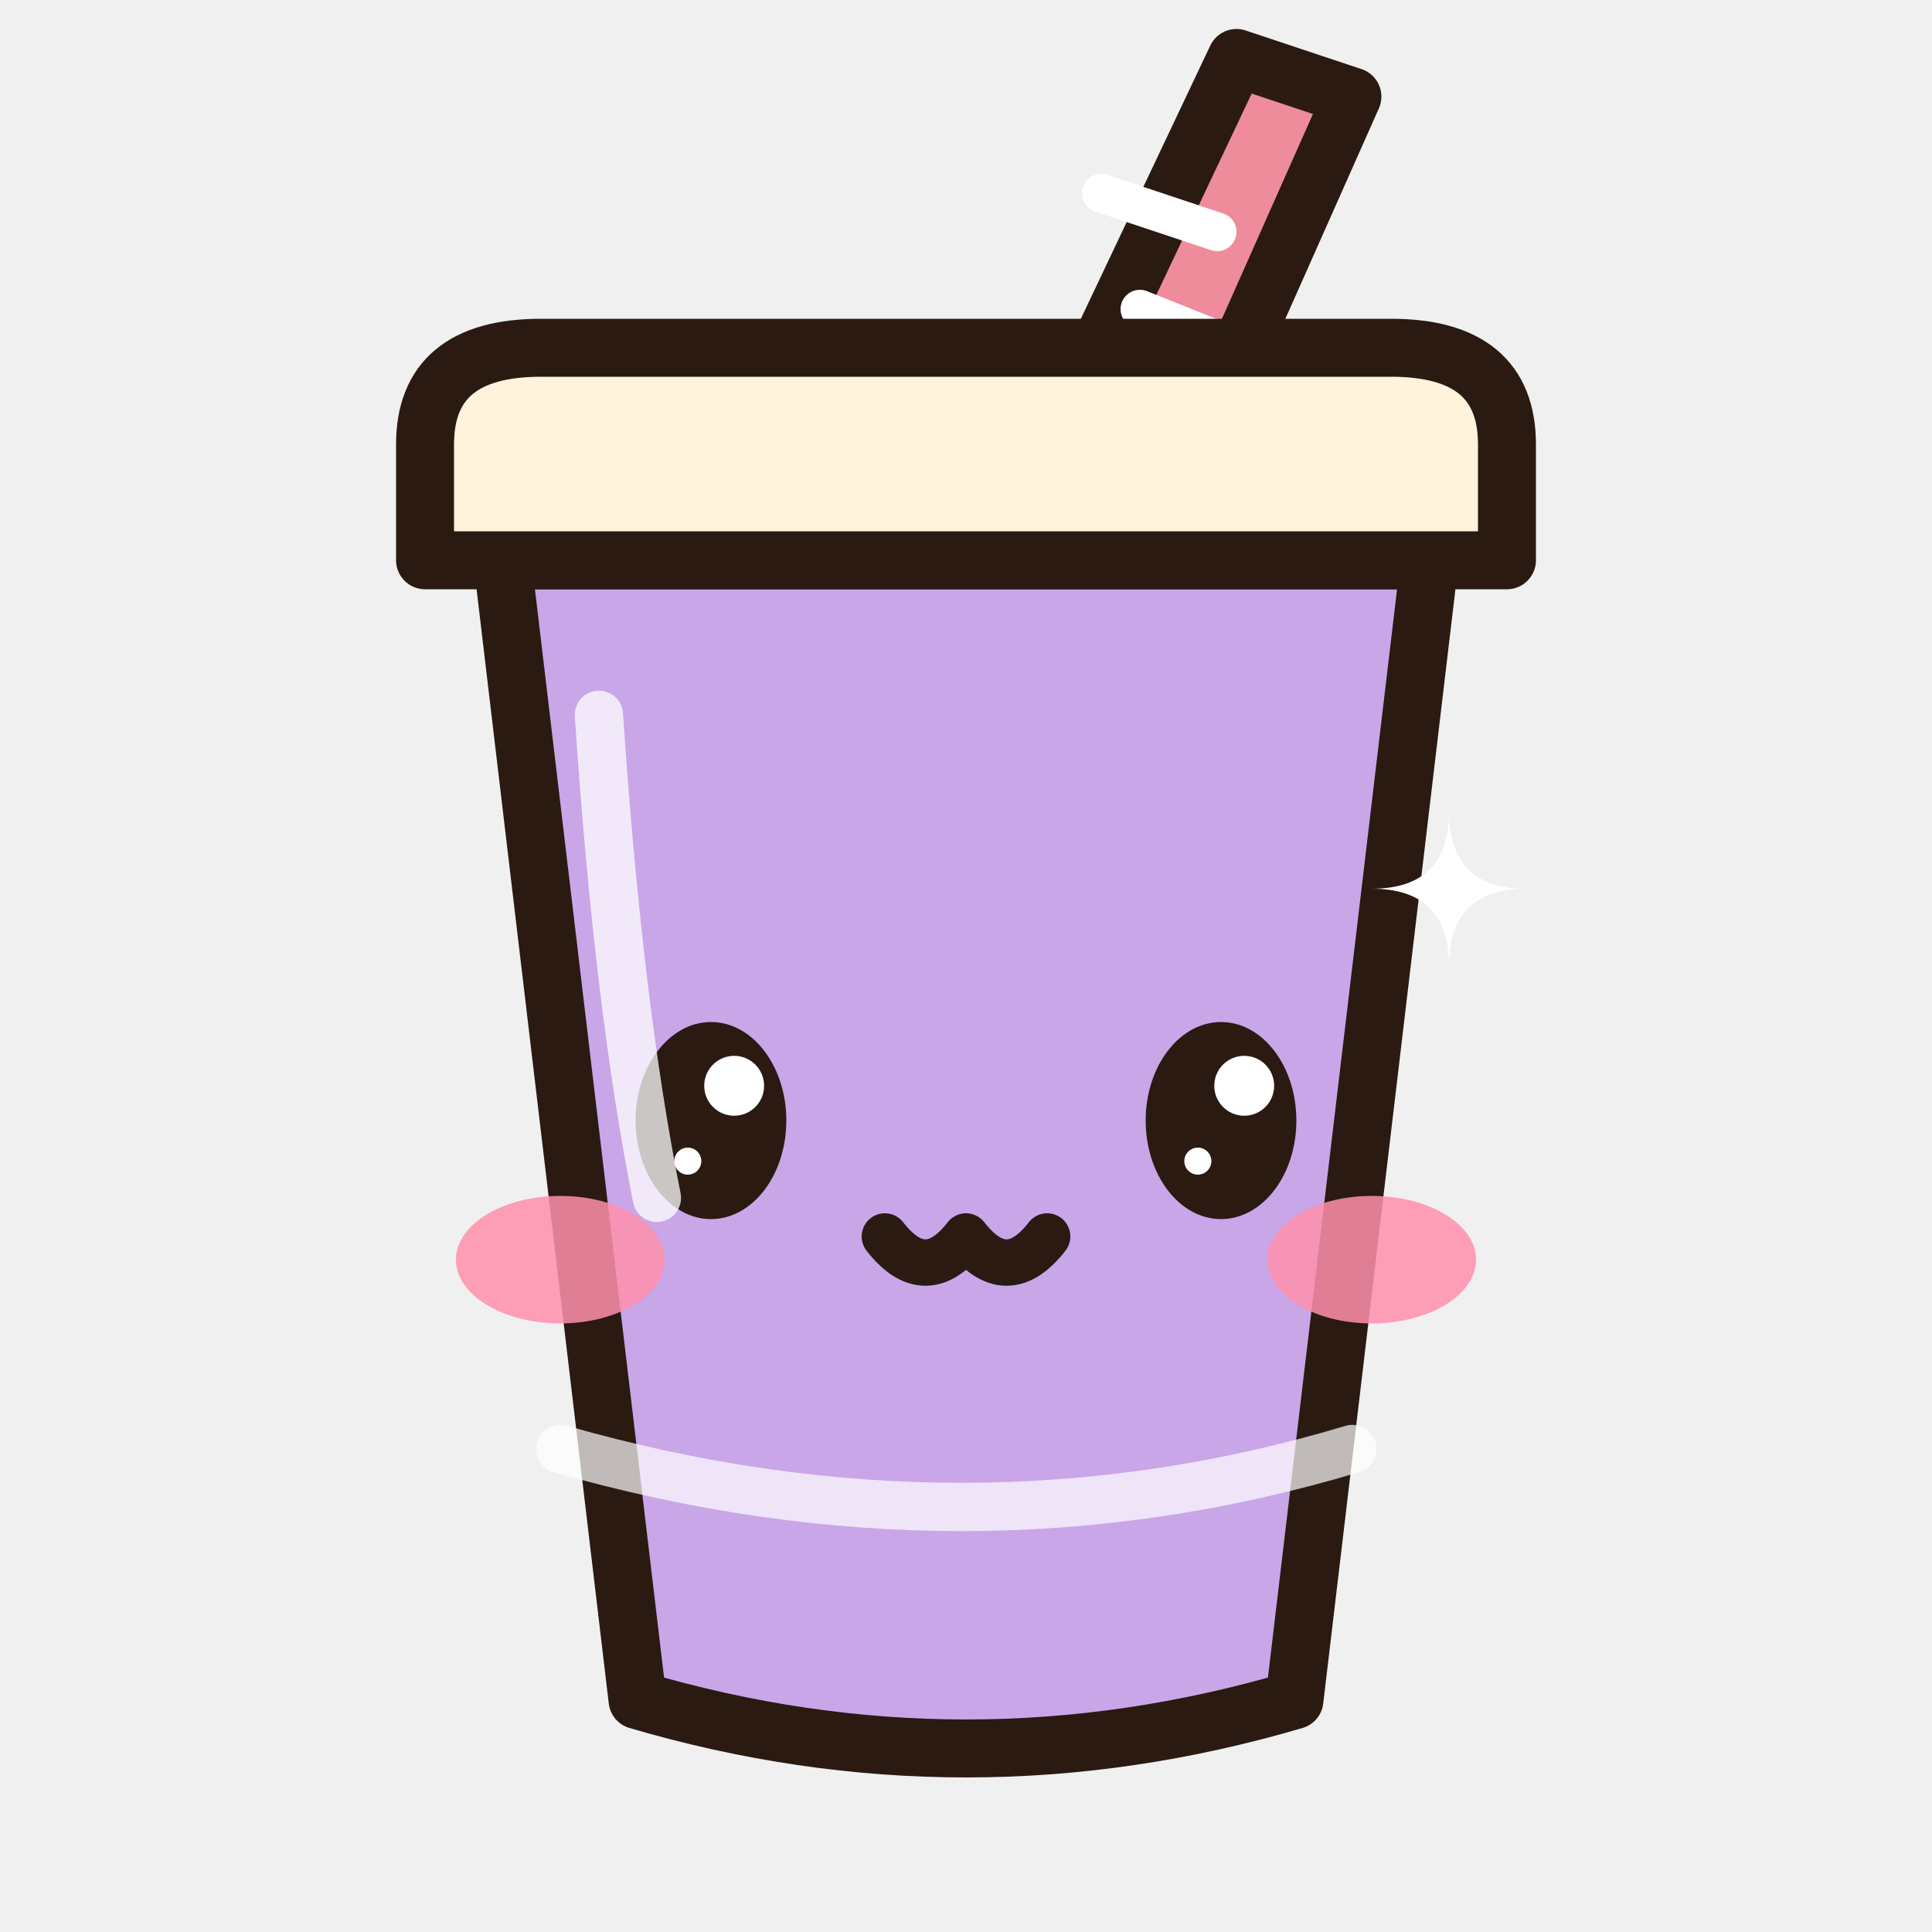
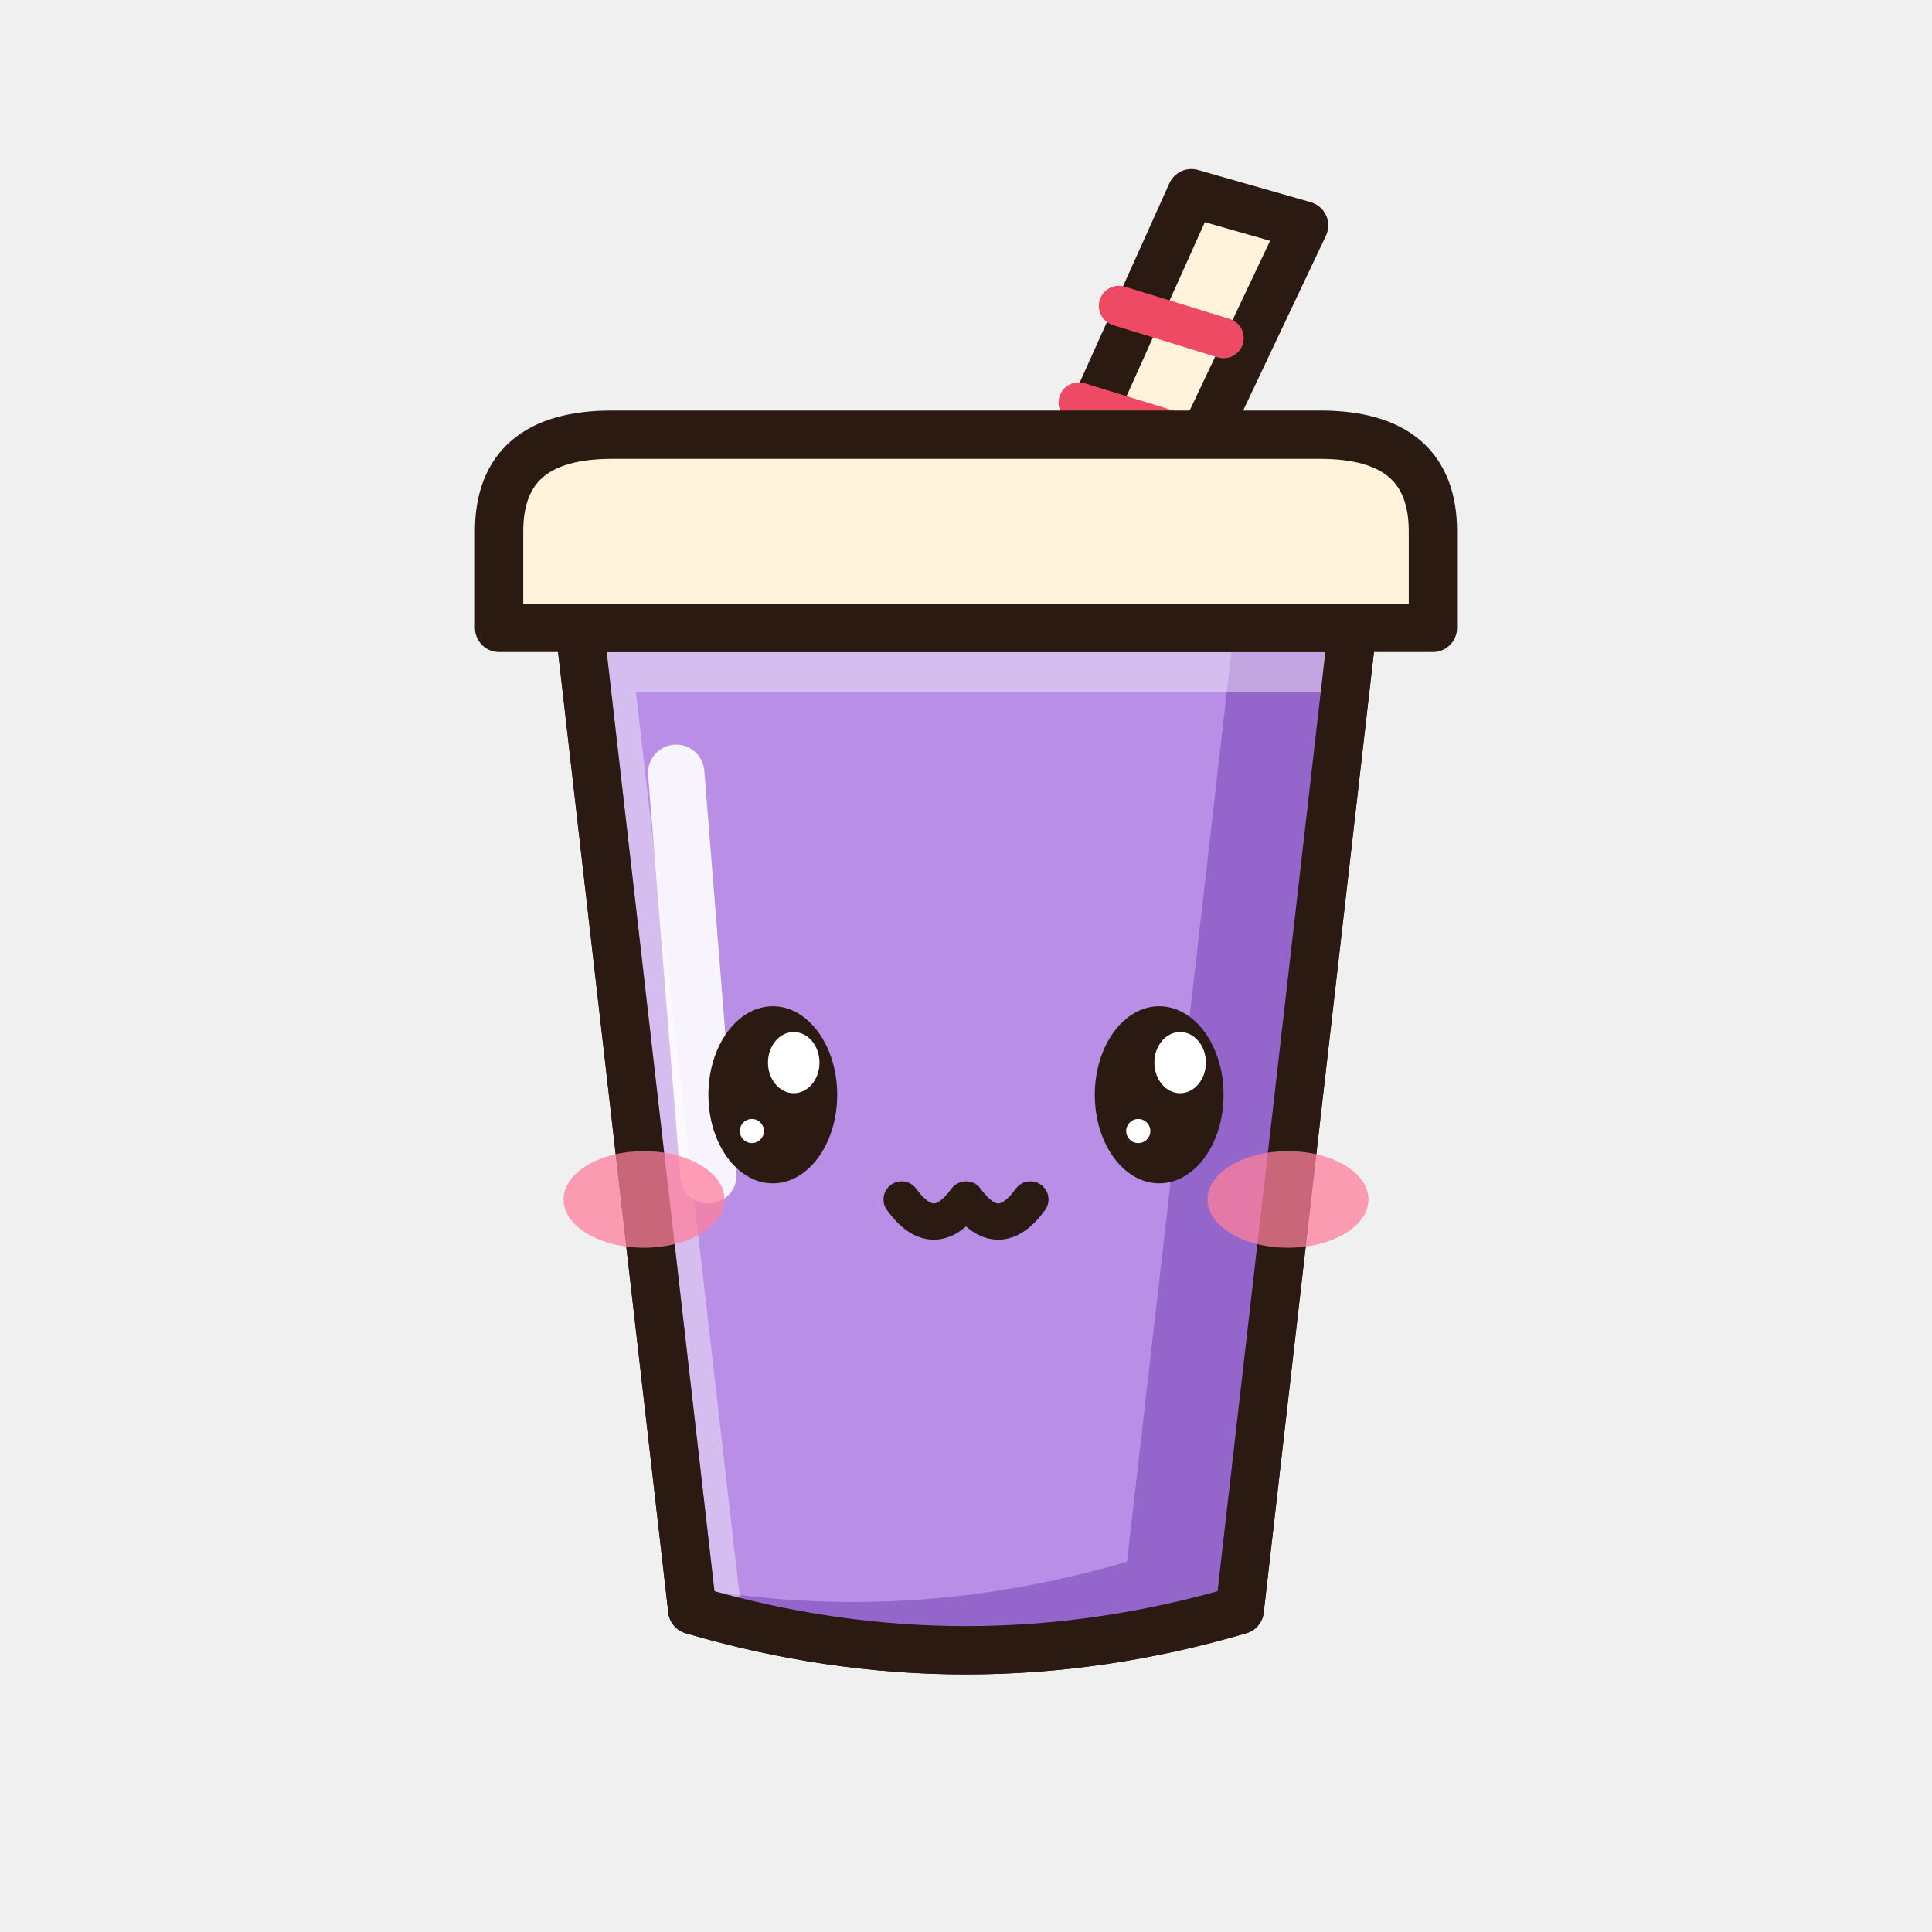
- <svg xmlns="http://www.w3.org/2000/svg" viewBox="0 0 200 200" width="200" height="200">
+ <svg xmlns="http://www.w3.org/2000/svg" viewBox="0 0 240 240" width="240" height="240">
  <g stroke="#2a1a12" stroke-width="6" stroke-linejoin="round" stroke-linecap="round">
-     <path d="M110 44 L128 6 L140 10 L124 46" fill="#ee8c9c" />
-     <path d="M114 20 l12 4 M118 32 l10 4" stroke="#fff" stroke-width="4" />
-     <path d="M52 58 L148 58 L134 176 Q100 186 66 176Z" fill="#c9a6e8" />
-     <path d="M44 46 Q44 36 56 36 L144 36 Q156 36 156 46 L156 58 L44 58Z" fill="#fff3dc" />
-     <ellipse cx="58.0" cy="130.4" rx="10.8" ry="6.6" fill="#ff8fab" stroke="none" opacity=".85" />
-     <ellipse cx="142.0" cy="130.4" rx="10.8" ry="6.6" fill="#ff8fab" stroke="none" opacity=".85" />
-     <ellipse cx="73.6" cy="116.0" rx="7.8" ry="10.2" fill="#2a1a12" stroke="none" />
-     <circle cx="76.0" cy="112.4" r="3.1" fill="#fff" stroke="none" />
-     <circle cx="71.2" cy="120.2" r="1.4" fill="#fff" stroke="none" />
-     <ellipse cx="126.4" cy="116.0" rx="7.8" ry="10.2" fill="#2a1a12" stroke="none" />
-     <circle cx="128.8" cy="112.4" r="3.1" fill="#fff" stroke="none" />
-     <circle cx="124.0" cy="120.2" r="1.4" fill="#fff" stroke="none" />
-     <path d="M91.6 128.0 q4.2 5.4 8.4 0 q4.2 5.4 8.4 0" fill="none" stroke-width="4.8" />
-     <path d="M58 150 Q100 162 140 150" fill="none" stroke="#fff" stroke-width="5" opacity=".7" />
-     <path d="M62 74 q2 30 6 50" fill="none" stroke="#fff" stroke-width="5" opacity=".75" />
-     <path d="M150 84 Q150 92 158 92 Q150 92 150 100 Q150 92 142 92 Q150 92 150 84Z" fill="#fff" stroke="none" />
+     <g transform="translate(20 20)">
+       <path d="M110 44 L128 4 L142 8 L124 46" fill="#fff3dc" />
+       <path d="M114 30 l13 4 M119 18 l13 4" stroke="#ee4a63" stroke-width="5" />
+       <mask id="k57">
+         <path d="M52 58 L148 58 L134 180 Q100 190 66 180Z" fill="#fff" stroke="none" />
+         <path d="M52 58 L148 58 L134 180 Q100 190 66 180Z" fill="#000" stroke="none" transform="translate(-14 -6)" />
+       </mask>
+       <path d="M52 58 L148 58 L134 180 Q100 190 66 180Z" fill="#b98ee6" />
+       <path d="M52 58 L148 58 L134 180 Q100 190 66 180Z" fill="#9466cc" stroke="none" mask="url(#k57)" />
+       <mask id="k58">
+         <path d="M52 58 L148 58 L134 180 Q100 190 66 180Z" fill="#fff" stroke="none" />
+         <path d="M52 58 L148 58 L134 180 Q100 190 66 180Z" fill="#000" stroke="none" transform="translate(7 8)" />
+       </mask>
+       <path d="M52 58 L148 58 L134 180 Q100 190 66 180Z" fill="#fff" stroke="none" opacity=".42" mask="url(#k58)" />
+       <path d="M64 76 l4 50" fill="none" stroke="#fff" stroke-width="7" opacity=".9" />
+       <path d="M52 58 L148 58 L134 180 Q100 190 66 180Z" fill="none" />
+       <path d="M42 46 Q42 34 56 34 L144 34 Q158 34 158 46 L158 58 L42 58Z" fill="#fff3dc" />
+       <ellipse cx="60.0" cy="129.0" rx="10.0" ry="6.0" fill="#ff7f9c" stroke="none" opacity=".75" />
+       <ellipse cx="140.0" cy="129.0" rx="10.0" ry="6.0" fill="#ff7f9c" stroke="none" opacity=".75" />
+       <ellipse cx="76.0" cy="116.0" rx="8.0" ry="11.0" fill="#2a1a12" stroke="none" />
+       <ellipse cx="78.6" cy="112.0" rx="3.2" ry="3.8" fill="#fff" stroke="none" />
+       <circle cx="73.4" cy="120.5" r="1.5" fill="#fff" stroke="none" />
+       <ellipse cx="124.0" cy="116.0" rx="8.0" ry="11.0" fill="#2a1a12" stroke="none" />
+       <ellipse cx="126.6" cy="112.0" rx="3.2" ry="3.8" fill="#fff" stroke="none" />
+       <circle cx="121.4" cy="120.5" r="1.5" fill="#fff" stroke="none" />
+       <path d="M92.0 129.0 q4.0 5.5 8.0 0 q4.0 5.5 8.0 0" fill="none" stroke-width="4.5" />
+     </g>
  </g>
</svg>
